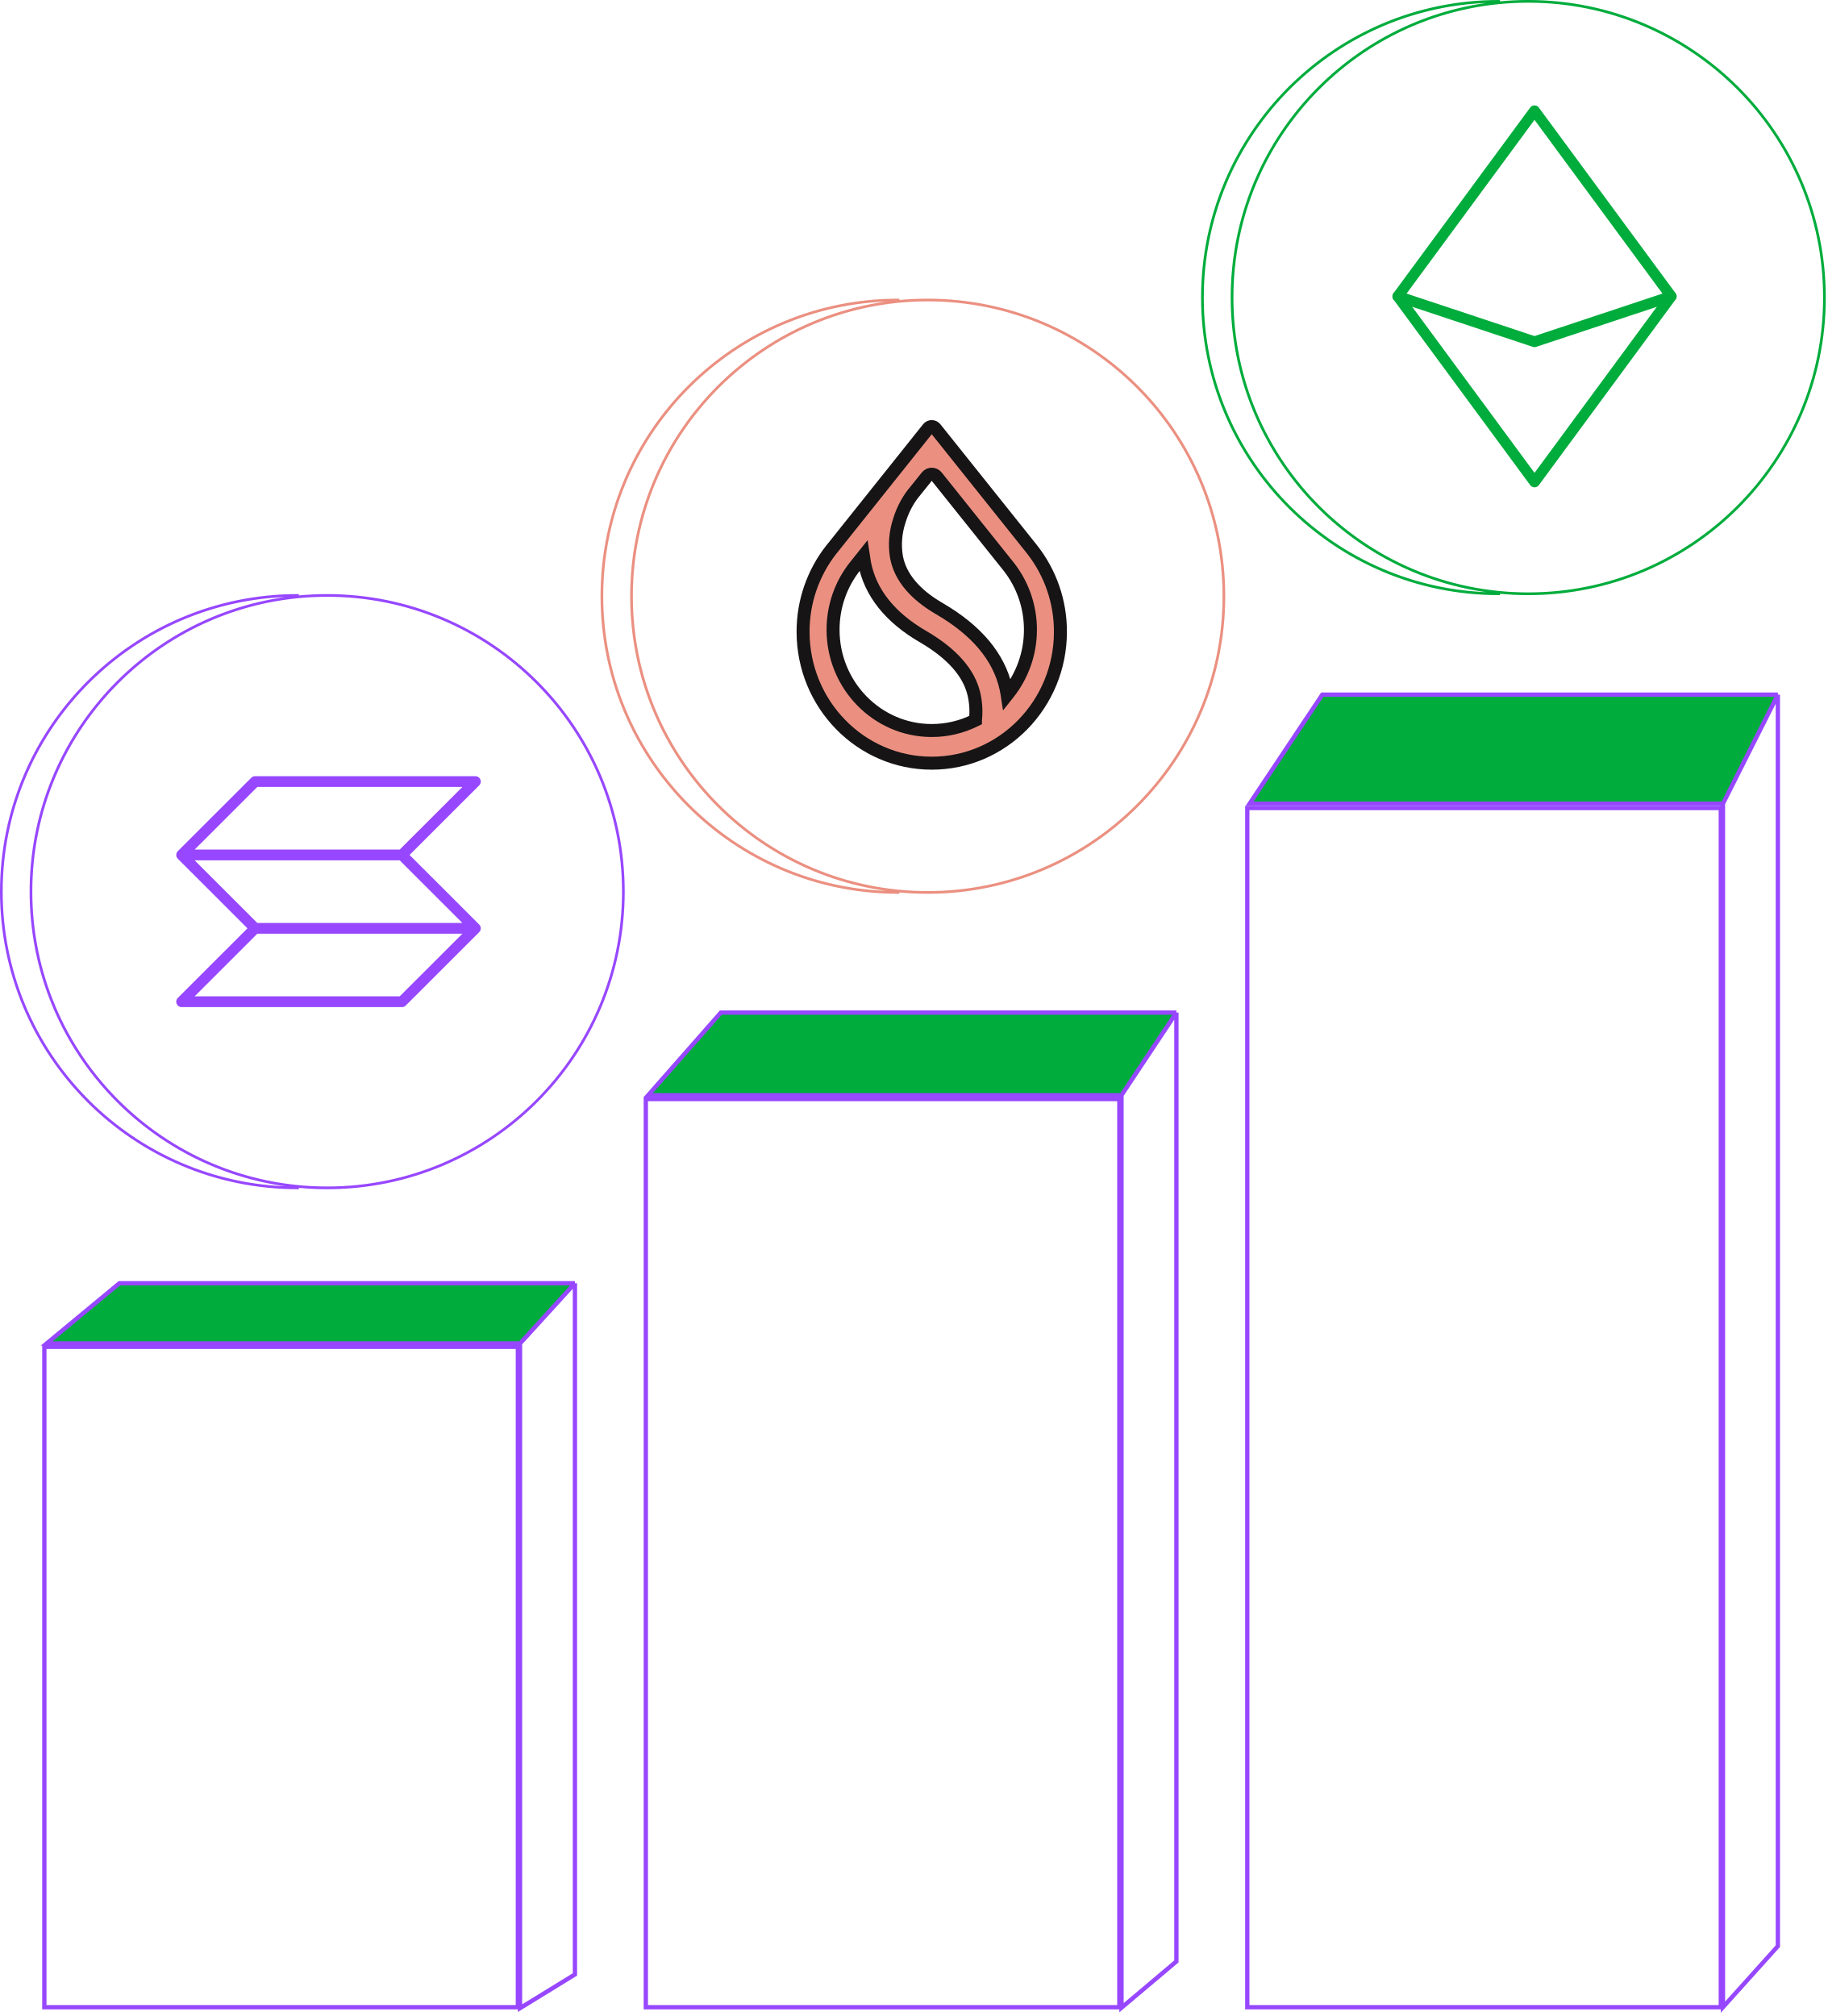
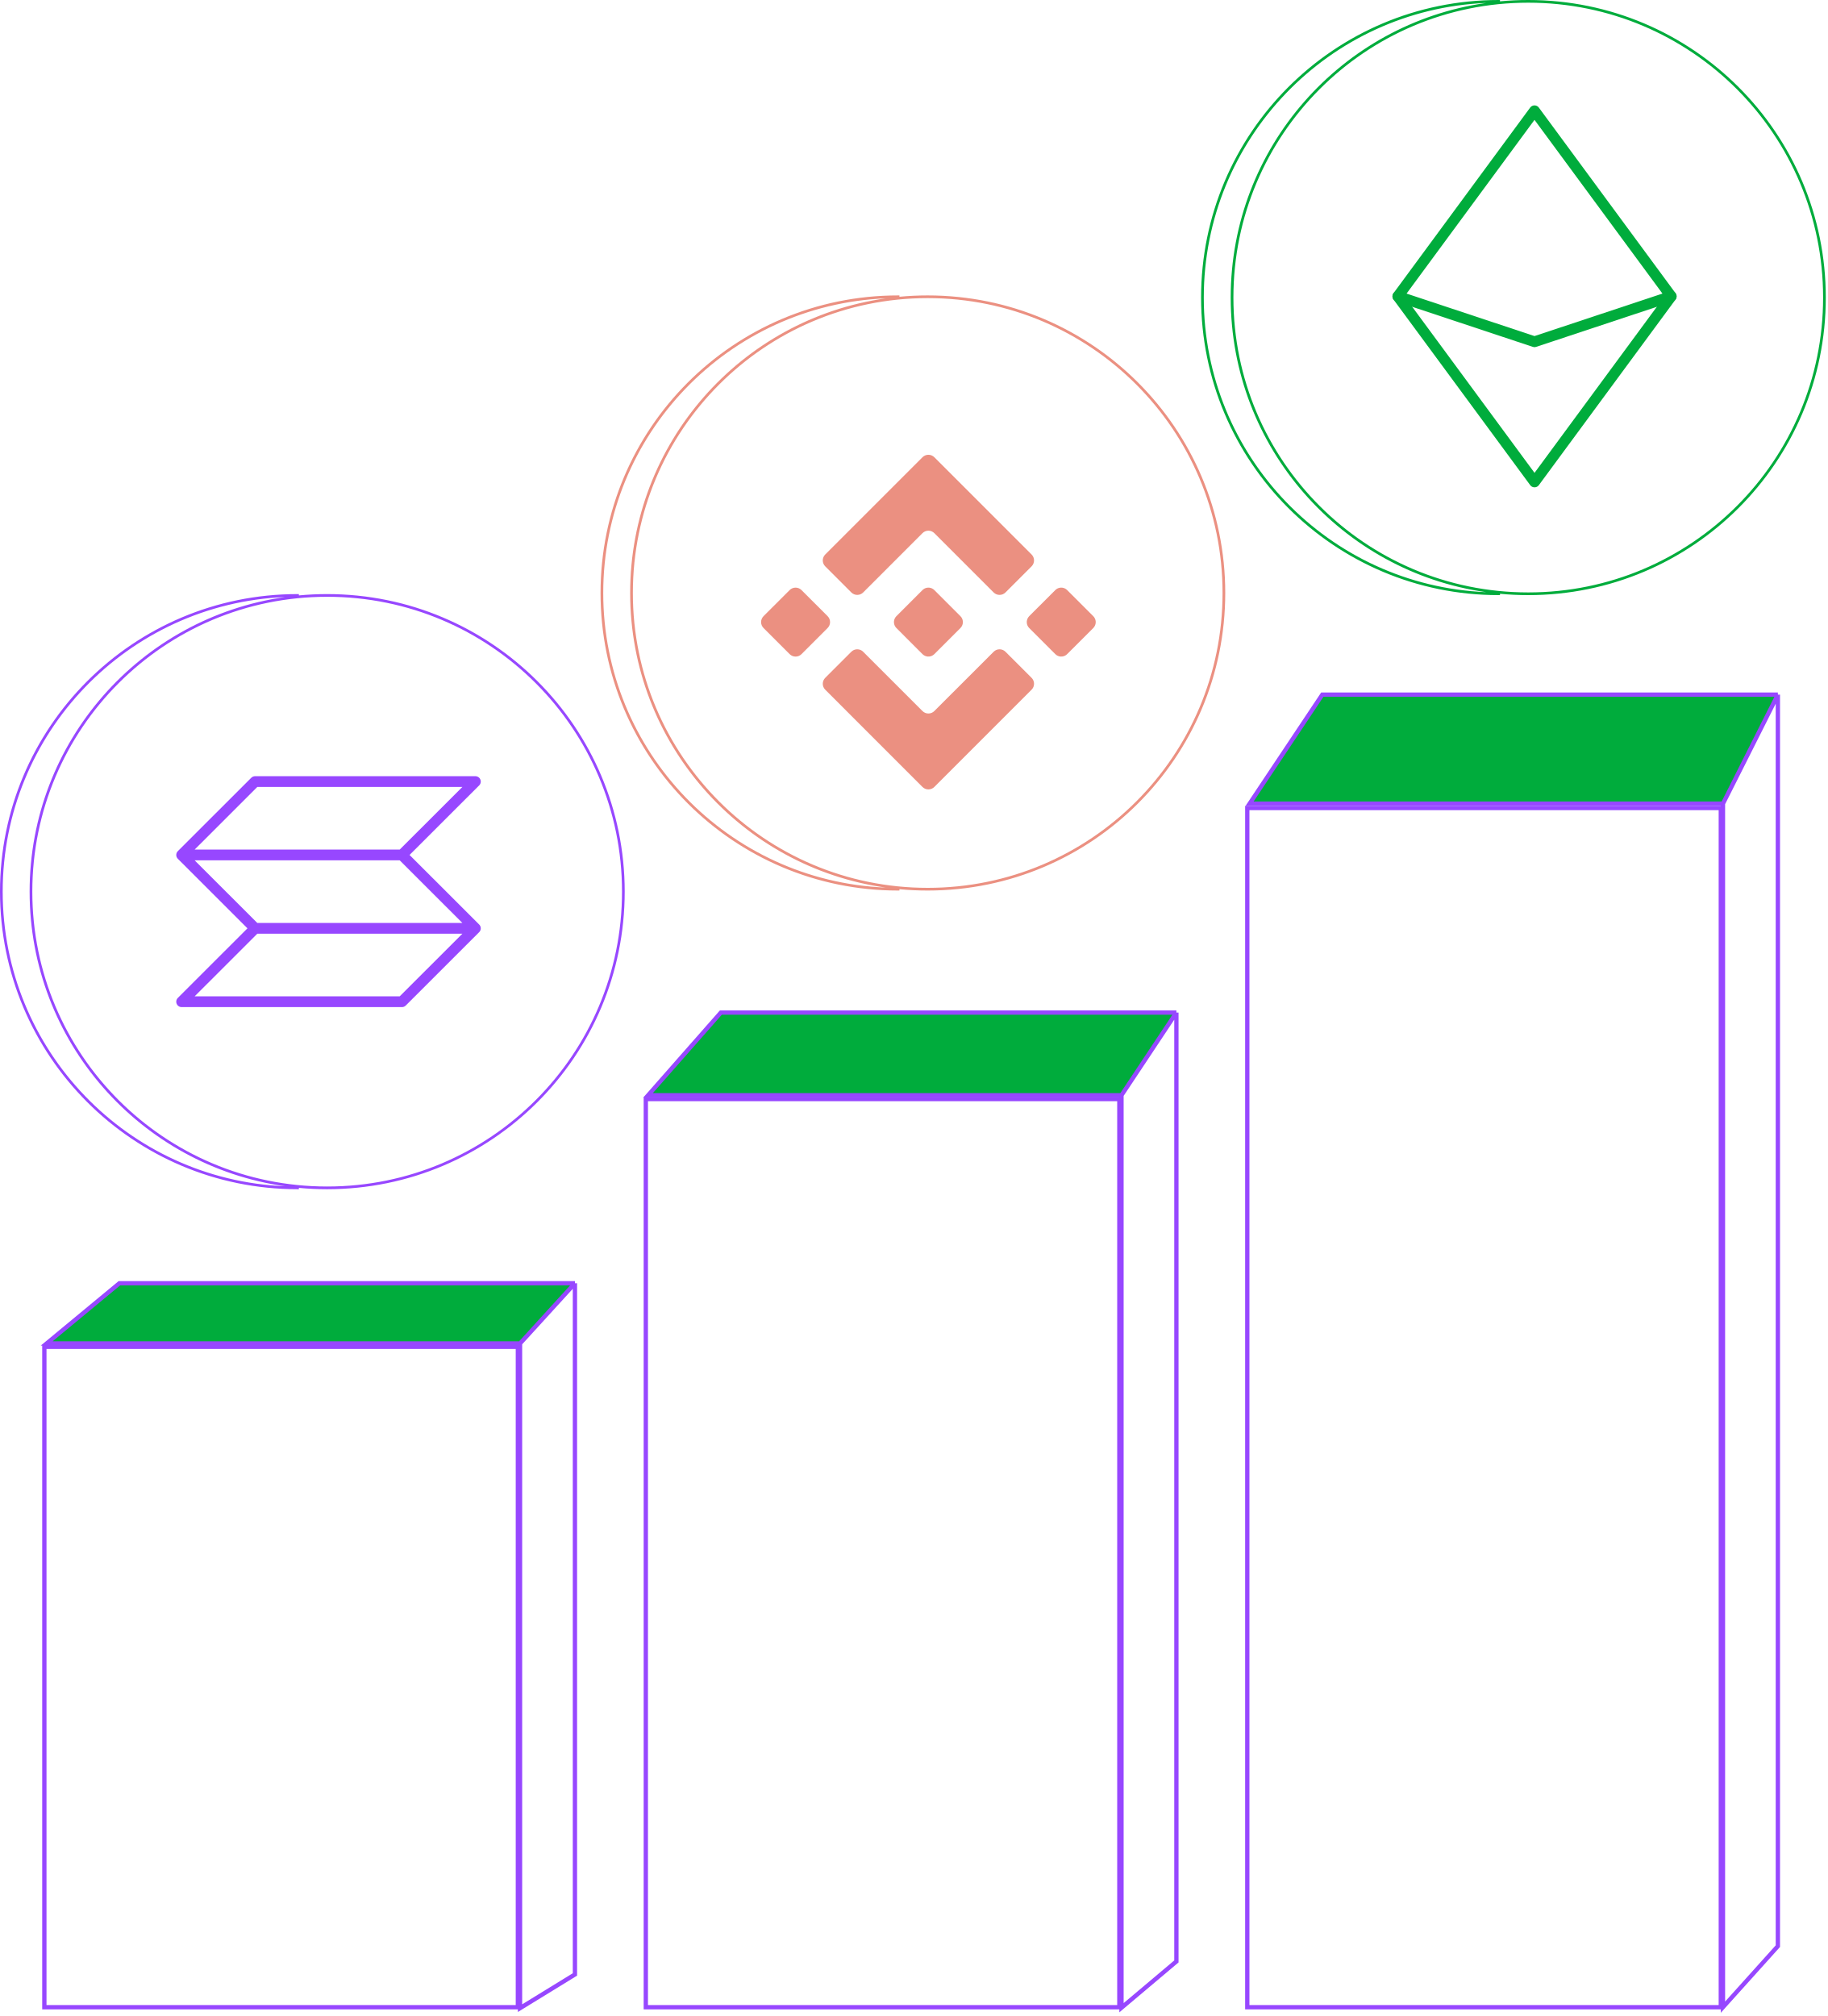
<svg xmlns="http://www.w3.org/2000/svg" width="563" height="621" viewBox="0 0 563 621" fill="none">
  <path d="M146.444 285.961L123.821 308.565H55.954L78.576 285.961M146.444 285.961H78.576M146.444 285.961L123.821 263.358M78.576 285.961L55.954 263.358M55.954 263.358H123.821M55.954 263.358L78.576 240.754H146.444L123.821 263.358" stroke="#9747FF" stroke-width="3.318" stroke-linecap="round" stroke-linejoin="round" />
  <path fill-rule="evenodd" clip-rule="evenodd" d="M91.659 183C91.797 183 91.936 183 92.074 183.001V183.408C94.941 183.138 97.846 183 100.783 183C151.405 183 192.442 224.037 192.442 274.659C192.442 325.281 151.405 366.318 100.783 366.318C97.846 366.318 94.941 366.18 92.074 365.91V366.317C91.936 366.318 91.797 366.318 91.659 366.318C41.037 366.318 0 325.281 0 274.659C0 224.037 41.037 183 91.659 183ZM87.824 365.409C43.339 359.114 9.124 320.882 9.124 274.659C9.124 228.436 43.34 190.204 87.825 183.909C39.44 185.918 0.829 225.78 0.829 274.659C0.829 323.538 39.439 363.399 87.824 365.409ZM191.613 274.659C191.613 324.823 150.947 365.489 100.783 365.489C50.62 365.489 9.954 324.823 9.954 274.659C9.954 224.495 50.62 183.83 100.783 183.83C150.947 183.83 191.613 224.495 191.613 274.659Z" fill="#9747FF" />
  <path d="M472.71 34.125L514.819 91.289L472.719 148.453L430.61 91.289L472.71 34.125Z" stroke="#00AC3C" stroke-width="3.318" stroke-linecap="round" stroke-linejoin="round" />
  <path d="M514.819 91.289L472.711 105.268L430.611 91.289" stroke="#00AC3C" stroke-width="3.318" stroke-linecap="round" stroke-linejoin="round" />
  <path fill-rule="evenodd" clip-rule="evenodd" d="M461.659 0C461.797 0 461.936 0 462.074 0.001V0.408C464.941 0.138 467.846 0 470.783 0C521.405 0 562.442 41.037 562.442 91.659C562.442 142.281 521.405 183.318 470.783 183.318C467.846 183.318 464.941 183.18 462.074 182.91V183.317C461.936 183.318 461.797 183.318 461.659 183.318C411.037 183.318 370 142.281 370 91.659C370 41.037 411.037 0 461.659 0ZM457.825 182.409C413.34 176.114 379.124 137.882 379.124 91.659C379.124 45.436 413.34 7.204 457.825 0.909C409.439 2.918 370.829 42.78 370.829 91.659C370.829 140.538 409.439 180.4 457.825 182.409ZM561.613 91.659C561.613 141.823 520.947 182.488 470.783 182.488C420.62 182.488 379.954 141.823 379.954 91.659C379.954 41.495 420.62 0.829 470.783 0.829C520.947 0.829 561.613 41.495 561.613 91.659Z" fill="#00AC3C" />
-   <path fill-rule="evenodd" clip-rule="evenodd" d="M276.659 92C276.797 92 276.936 92 277.074 92.001V92.408C279.941 92.138 282.846 92 285.783 92C336.405 92 377.442 133.037 377.442 183.659C377.442 234.281 336.405 275.318 285.783 275.318C282.846 275.318 279.941 275.18 277.074 274.91V275.317C276.936 275.318 276.797 275.318 276.659 275.318C226.037 275.318 185 234.281 185 183.659C185 133.037 226.037 92 276.659 92ZM272.825 274.409C228.34 268.114 194.124 229.882 194.124 183.659C194.124 137.436 228.34 99.204 272.825 92.909C224.439 94.918 185.829 134.78 185.829 183.659C185.829 232.538 224.439 272.4 272.825 274.409ZM376.613 183.659C376.613 233.823 335.947 274.488 285.783 274.488C235.62 274.488 194.954 233.823 194.954 183.659C194.954 133.495 235.62 92.829 285.783 92.829C335.947 92.829 376.613 133.495 376.613 183.659Z" fill="#EB9081" />
-   <path d="M310.813 174.648C315.116 180.175 317.444 186.982 317.429 193.986C317.429 201.394 314.868 208.191 310.627 213.562L310.264 214.018L310.171 213.407C310.081 212.906 309.979 212.409 309.865 211.913C307.729 202.369 300.844 194.167 289.438 187.521C281.75 183.063 277.328 177.702 276.166 171.605C275.53 167.805 275.846 163.906 277.084 160.257C277.955 157.405 279.303 154.725 281.076 152.33L285.535 146.783C285.714 146.56 285.942 146.38 286.2 146.256C286.459 146.133 286.741 146.069 287.028 146.069C287.314 146.069 287.597 146.133 287.855 146.256C288.114 146.38 288.341 146.56 288.521 146.783L310.813 174.648ZM317.823 169.101L288.122 131.93C287.99 131.764 287.824 131.631 287.634 131.539C287.444 131.448 287.236 131.4 287.025 131.4C286.814 131.4 286.606 131.448 286.416 131.539C286.226 131.631 286.06 131.764 285.929 131.93L256.233 169.132L256.145 169.22C250.453 176.451 247.37 185.391 247.393 194.593C247.388 216.942 265.134 235.087 287.028 235.087C308.921 235.087 326.667 216.942 326.667 194.593C326.691 185.391 323.607 176.451 317.916 169.22L317.823 169.101ZM263.335 174.529L265.984 171.206L266.078 171.813L266.29 173.28C268.027 182.518 274.16 190.201 284.435 196.148C293.368 201.363 298.552 207.341 300.046 213.894C300.623 216.444 300.777 219.071 300.502 221.67V221.826L300.383 221.883C296.235 223.957 291.662 225.03 287.028 225.025C270.256 225.025 256.627 211.12 256.627 193.981C256.627 186.635 259.126 179.864 263.335 174.529Z" fill="#EB9081" stroke="#161415" stroke-width="4" />
  <rect x="13.662" y="414.871" width="145.872" height="203.425" stroke="#9747FF" stroke-width="1.323" />
  <path d="M36.771 395.292L14.371 413.839H160.196L177.109 395.292H36.771Z" fill="#00AC3C" />
  <path d="M177.109 395.292H36.771L14.371 413.839H160.196M177.109 395.292L160.196 413.839M177.109 395.292V608.201L160.196 618.587V413.839" stroke="#9747FF" stroke-width="1.323" />
  <rect x="198.946" y="338.546" width="145.872" height="279.751" stroke="#9747FF" stroke-width="1.323" />
  <path d="M222.055 311.915L199.656 337.374H345.48L362.394 311.915H222.055Z" fill="#00AC3C" />
  <path d="M362.394 311.915H222.055L199.656 337.374H345.48M362.394 311.915L345.48 337.374M362.394 311.915V604.191L345.48 618.449V337.374" stroke="#9747FF" stroke-width="1.323" />
  <rect x="384.231" y="248.892" width="145.872" height="369.404" stroke="#9747FF" stroke-width="1.323" />
  <path d="M407.34 213.979L384.941 247.559H530.765L547.679 213.979H407.34Z" fill="#00AC3C" />
  <path d="M547.679 213.979H407.34L384.941 247.559H530.765M547.679 213.979L530.765 247.559M547.679 213.979V599.481L530.765 618.286V247.559" stroke="#9747FF" stroke-width="1.323" />
+   <path fill-rule="evenodd" clip-rule="evenodd" d="M276.659 91C276.797 91 276.936 91 277.074 91.001V91.408C279.941 91.138 282.846 91 285.783 91C336.405 91 377.442 132.037 377.442 182.659C377.442 233.281 336.405 274.318 285.783 274.318C282.846 274.318 279.941 274.18 277.074 273.91V274.317C276.936 274.318 276.797 274.318 276.659 274.318C226.037 274.318 185 233.281 185 182.659C185 132.037 226.037 91 276.659 91ZM272.825 273.409C228.34 267.114 194.124 228.882 194.124 182.659C194.124 136.436 228.34 98.204 272.825 91.909C224.439 93.918 185.829 133.78 185.829 182.659C185.829 231.538 224.439 271.4 272.825 273.409ZM376.613 182.659C376.613 232.823 335.947 273.488 285.783 273.488C235.62 273.488 194.954 232.823 194.954 182.659C194.954 132.495 235.62 91.829 285.783 91.829C335.947 91.829 376.613 132.495 376.613 182.659Z" fill="#EB9081" />
+   <path d="M265.902 200.763L284.171 219.027C284.655 219.511 285.312 219.783 285.997 219.783C286.682 219.783 287.339 219.511 287.824 219.027L306.093 200.763C306.578 200.278 307.235 200.006 307.92 200.006C308.605 200.006 309.262 200.278 309.746 200.763L317.785 208.797C318.27 209.281 318.542 209.938 318.542 210.623C318.542 211.308 318.27 211.965 317.785 212.45L287.824 242.411C287.339 242.895 286.682 243.167 285.997 243.167C285.312 243.167 284.655 242.895 284.171 242.411L254.215 212.45C253.73 211.965 253.458 211.308 253.458 210.623C253.458 209.938 253.73 209.281 254.215 208.797L262.254 200.763C262.738 200.278 263.395 200.006 264.08 200.006C264.765 200.006 265.422 200.278 265.907 200.763H265.902ZM328.387 181.465L328.744 181.765L336.783 189.799C337.211 190.226 337.476 190.79 337.53 191.393C337.585 191.995 337.427 192.598 337.083 193.095L336.783 193.457L328.744 201.491C328.316 201.919 327.752 202.183 327.15 202.238C326.548 202.293 325.945 202.135 325.448 201.791L325.091 201.491L317.052 193.452C316.626 193.024 316.363 192.461 316.309 191.859C316.256 191.258 316.414 190.657 316.757 190.161L317.052 189.799L325.091 181.765C325.464 181.392 325.942 181.142 326.461 181.049C326.98 180.955 327.515 181.023 327.995 181.243L328.387 181.465ZM246.909 181.765L254.948 189.799C255.433 190.283 255.705 190.94 255.705 191.625C255.705 192.31 255.433 192.967 254.948 193.452L246.909 201.496C246.425 201.981 245.768 202.253 245.083 202.253C244.398 202.253 243.741 201.981 243.256 201.496L235.212 193.452C234.727 192.967 234.455 192.31 234.455 191.625C234.455 190.94 234.727 190.283 235.212 189.799L243.251 181.765C243.735 181.28 244.392 181.008 245.077 181.008C245.762 181.008 246.425 181.28 246.909 181.765ZM287.467 181.465L287.829 181.765L295.863 189.799C296.291 190.226 296.556 190.79 296.61 191.393C296.665 191.995 296.507 192.598 296.163 193.095L295.863 193.457L287.829 201.491C287.402 201.919 286.838 202.183 286.235 202.238C285.633 202.293 285.03 202.135 284.533 201.791L284.171 201.491L276.137 193.452C275.71 193.025 275.447 192.462 275.392 191.86C275.337 191.259 275.495 190.658 275.837 190.161L276.137 189.799L284.171 181.765C284.544 181.392 285.022 181.142 285.541 181.049C286.06 180.955 286.595 181.023 287.075 181.243L287.467 181.465ZM287.829 140.845L317.785 170.801C318.27 171.286 318.542 171.942 318.542 172.627C318.542 173.313 318.27 173.969 317.785 174.454L309.746 182.493C309.262 182.978 308.605 183.25 307.92 183.25C307.235 183.25 306.578 182.978 306.093 182.493L287.829 164.229C287.589 163.988 287.304 163.798 286.99 163.667C286.676 163.537 286.34 163.47 286 163.47C285.66 163.47 285.324 163.537 285.01 163.667C284.696 163.798 284.411 163.988 284.171 164.229L265.907 182.493C265.422 182.978 264.765 183.25 264.08 183.25C263.395 183.25 262.738 182.978 262.254 182.493L254.215 174.454C253.73 173.969 253.458 173.313 253.458 172.627C253.458 171.942 253.73 171.286 254.215 170.801L284.171 140.845C284.655 140.36 285.312 140.088 285.997 140.088C286.682 140.088 287.345 140.36 287.829 140.845Z" fill="#EB9081" />
</svg>
